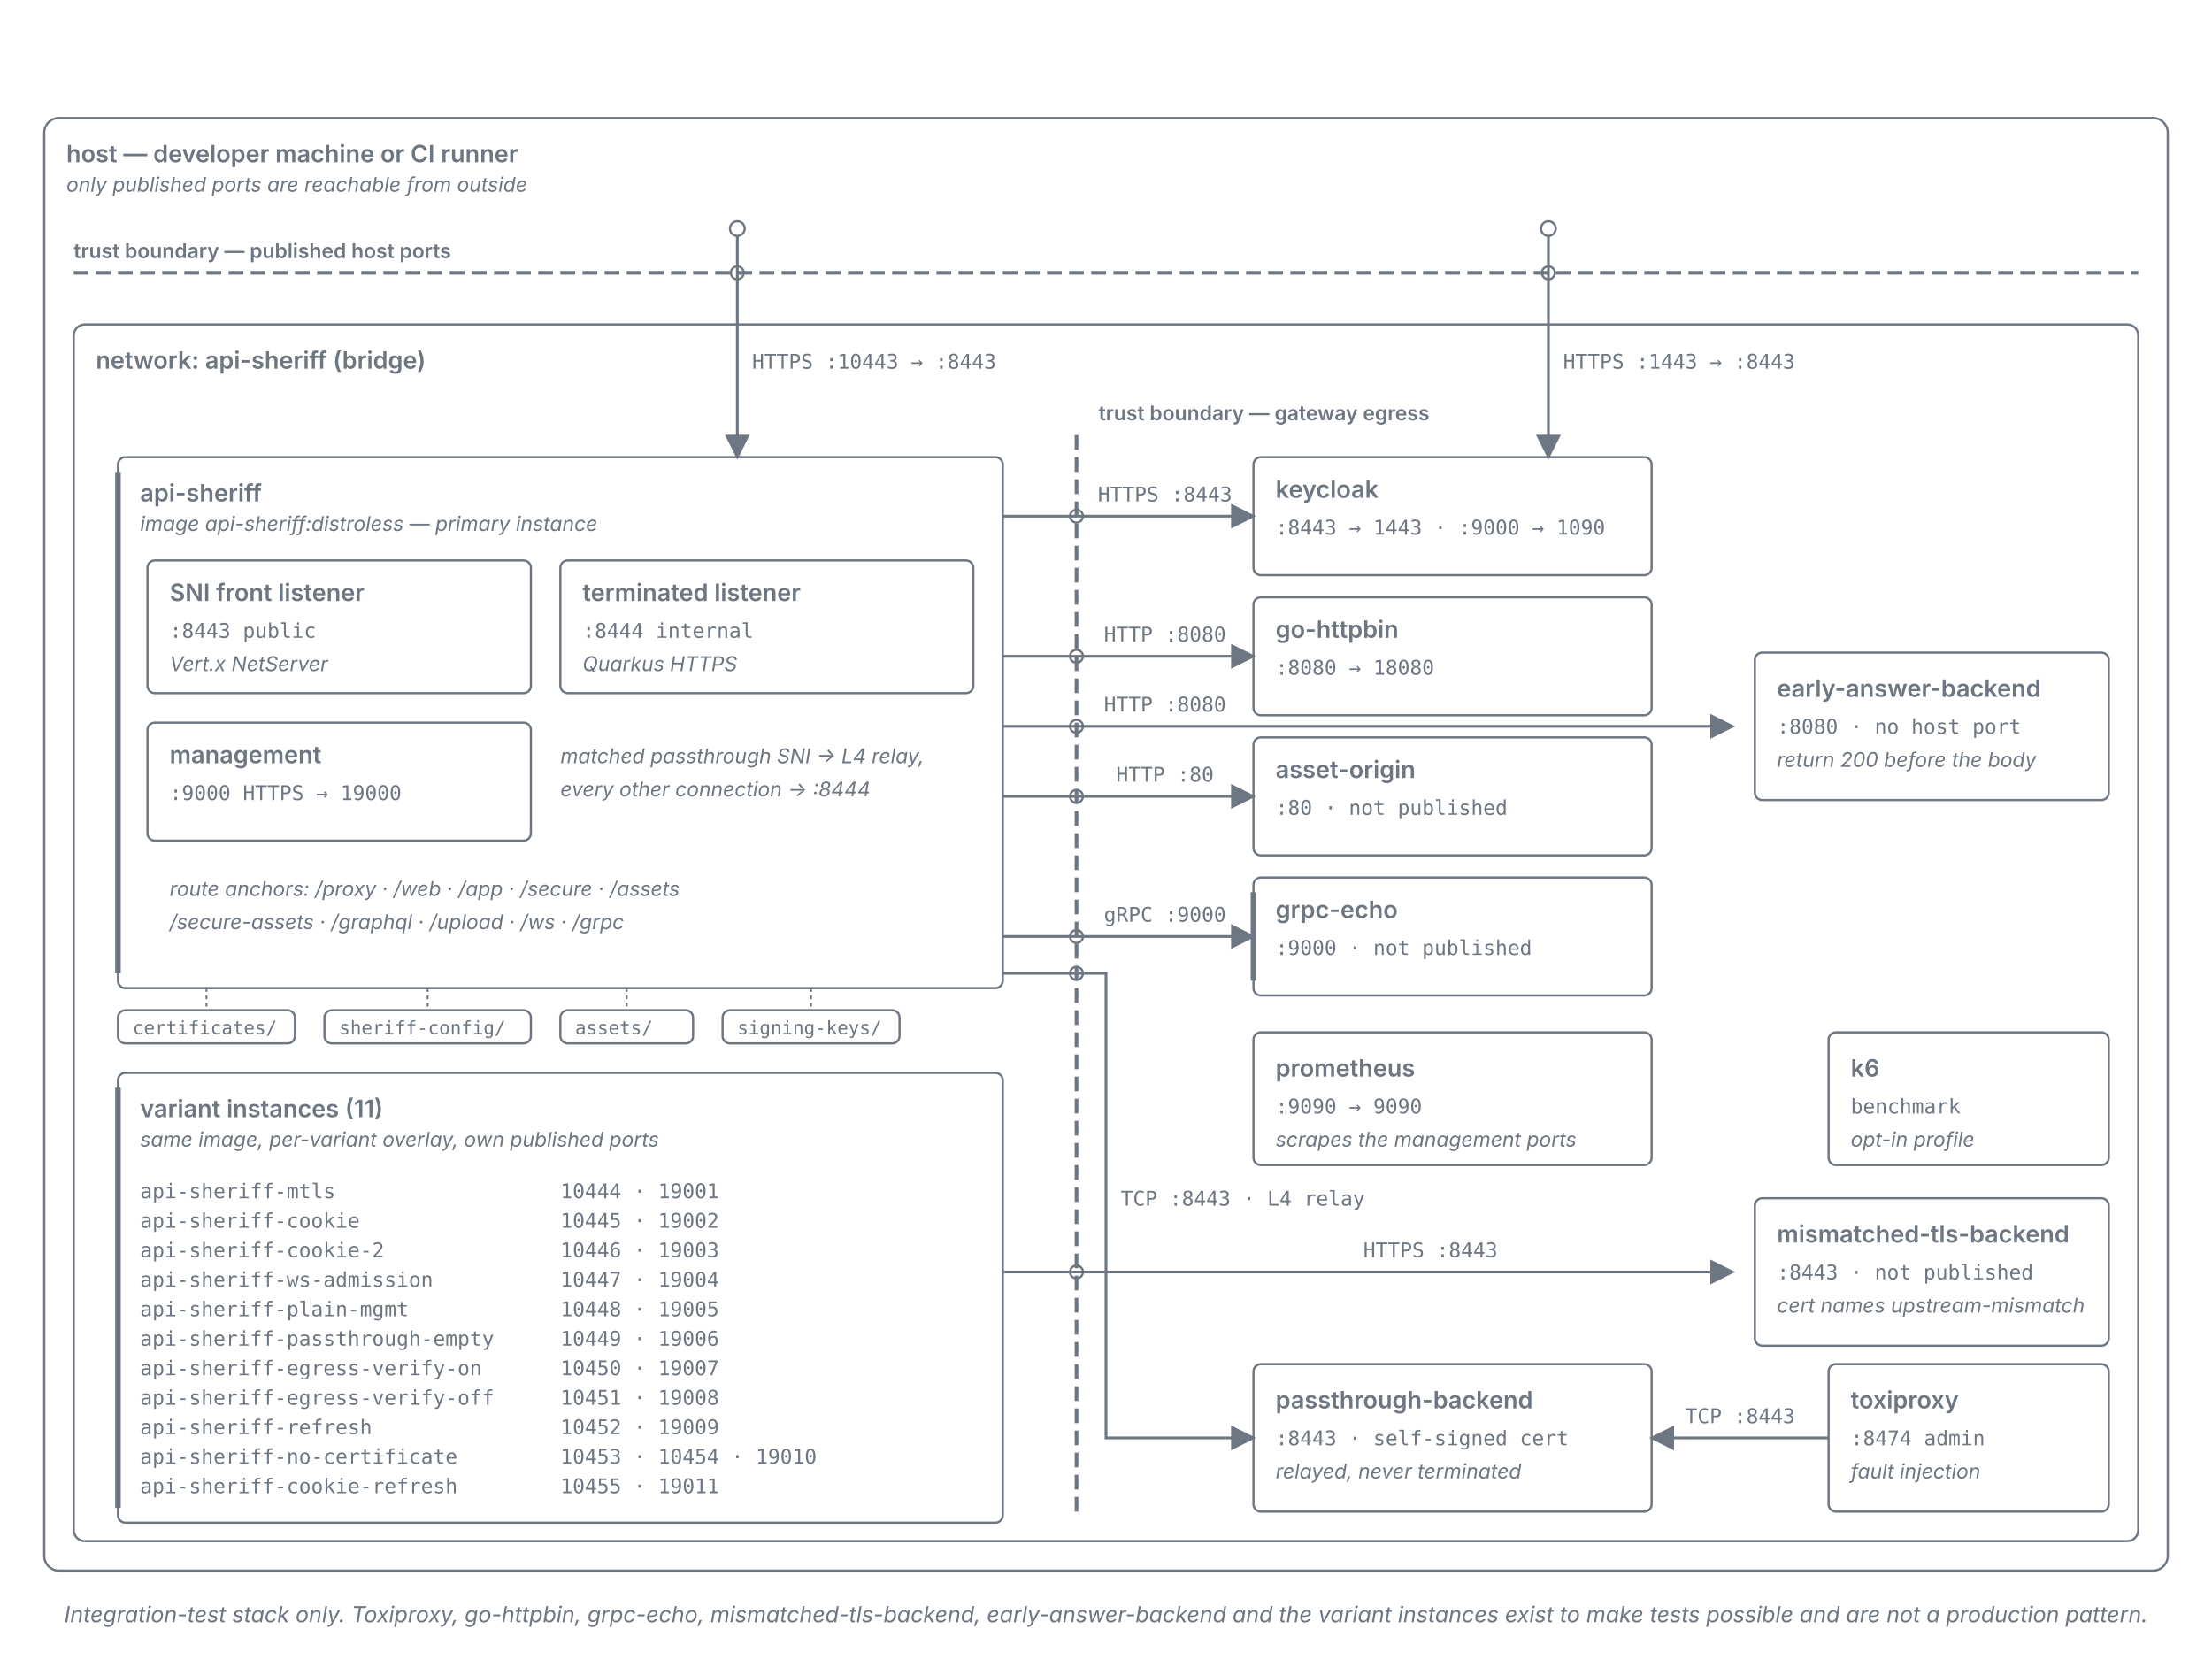
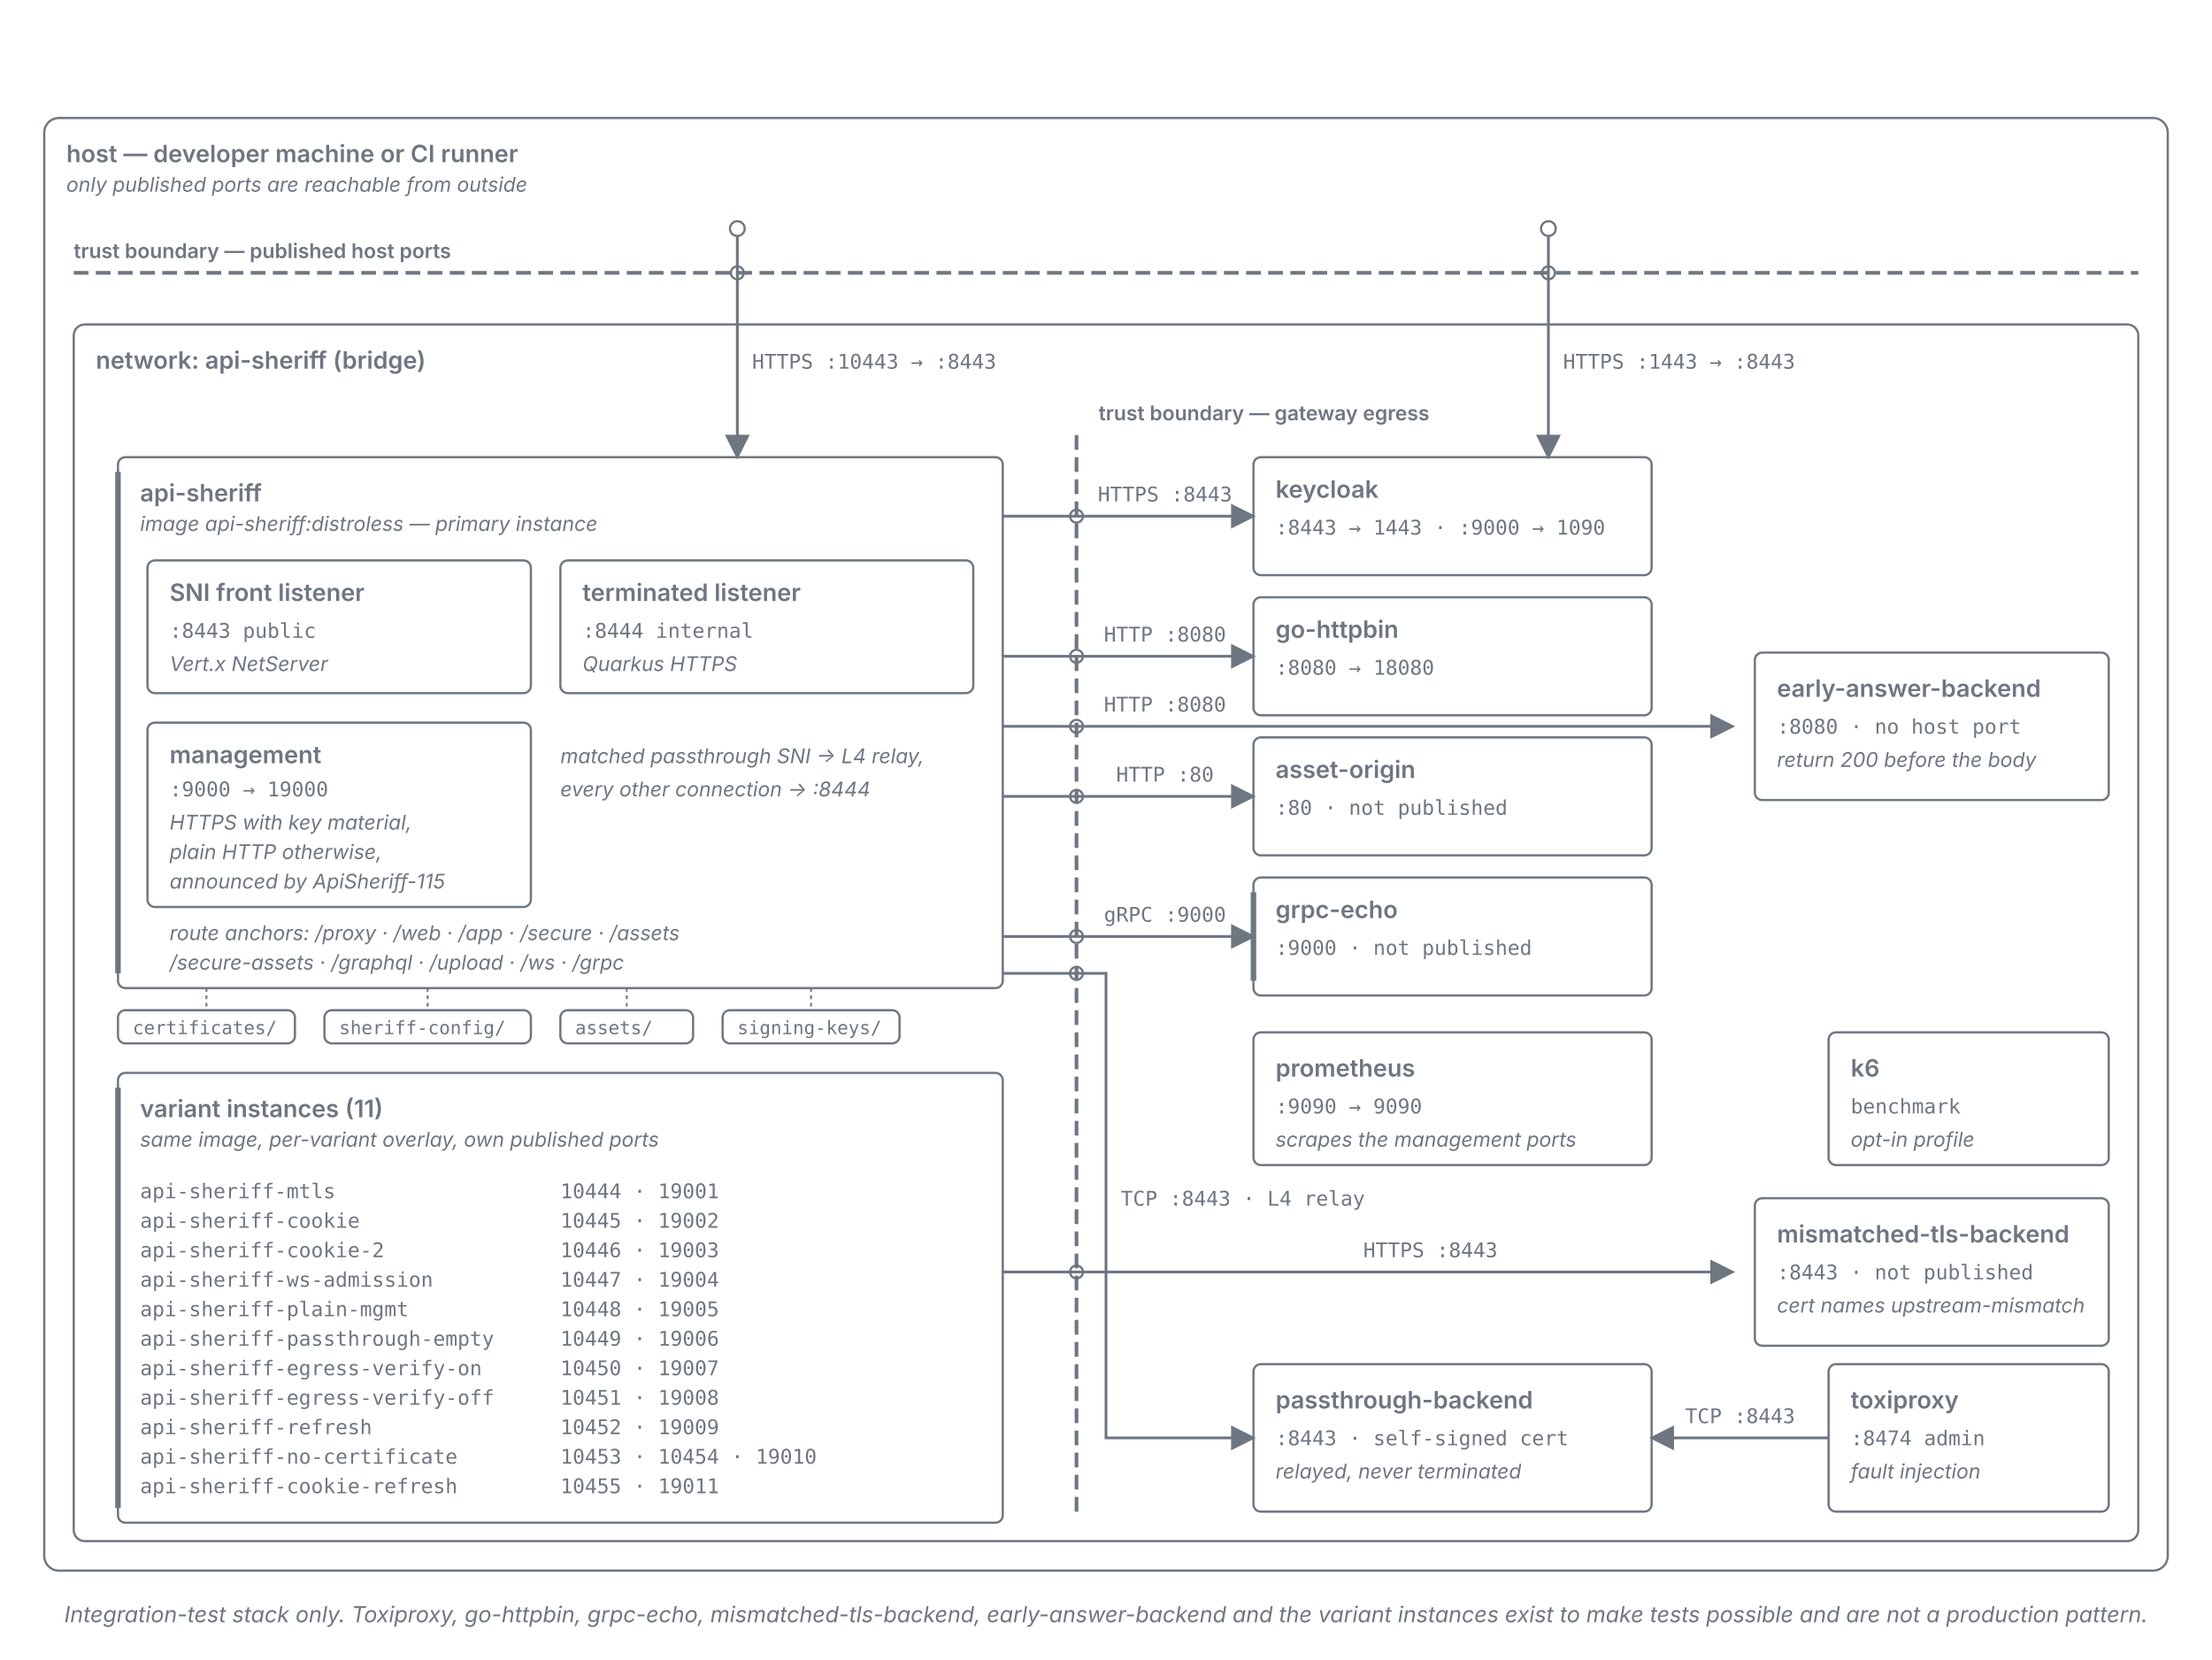
<svg xmlns="http://www.w3.org/2000/svg" viewBox="0 0 1200 900" role="img" aria-labelledby="title desc" font-family="ui-sans-serif, -apple-system, system-ui, 'Segoe UI', sans-serif">
  <defs>
    <marker id="arrow" viewBox="0 0 10 10" refX="9" refY="5" markerWidth="9" markerHeight="9" orient="auto">
      <path d="M0,0 L10,5 L0,10 z" class="arrow-fill" />
    </marker>
    <style>
      .stroke      { stroke: #6e7681; stroke-width: 1.2; fill: none; }
      .encl        { font-size: 13px; font-weight: 600; fill: #6e7681; }
      .encl-sub    { font-size: 11px; fill: #6e7681; font-style: italic; }
      .item        { font-size: 11px; fill: #6e7681; font-family: ui-monospace, "SF Mono", Menlo, Consolas, monospace; }
      .own-bar     { stroke: #6e7681; stroke-width: 3; }
      .trust       { stroke: #6e7681; stroke-width: 2; stroke-dasharray: 8 4; fill: none; }
      .trust-lbl   { font-size: 11px; font-weight: 600; fill: #6e7681; }
      .trust-cross { stroke: #6e7681; stroke-width: 1.2; fill: none; }
      .arrow       { stroke: #6e7681; stroke-width: 1.5; fill: none; }
      .arrow-fill  { fill: #6e7681; }
      .edge-lbl    { font-size: 11px; fill: #6e7681; text-anchor: middle; font-family: ui-monospace, "SF Mono", Menlo, Consolas, monospace; }
      .edge-lbl-l  { font-size: 11px; fill: #6e7681; font-family: ui-monospace, "SF Mono", Menlo, Consolas, monospace; }
      .mount-stem  { stroke: #6e7681; stroke-width: 1; stroke-dasharray: 2 2; fill: none; }
      .mount       { font-size: 10px; fill: #6e7681; font-family: ui-monospace, "SF Mono", Menlo, Consolas, monospace; }
      .caption     { font-size: 12px; fill: #6e7681; text-anchor: middle; font-style: italic; }
    </style>
  </defs>
  <rect class="stroke" x="24" y="64" width="1152" height="788" rx="8" />
  <text x="36" y="88" class="encl">host — developer machine or CI runner</text>
  <text x="36" y="104" class="encl-sub">only published ports are reachable from outside</text>
  <circle class="stroke" cx="400" cy="124" r="4" />
  <circle class="stroke" cx="840" cy="124" r="4" />
  <line class="trust" x1="40" y1="148" x2="1160" y2="148" />
  <text x="40" y="140" class="trust-lbl">trust boundary — published host ports</text>
  <rect class="stroke" x="40" y="176" width="1120" height="660" rx="6" />
  <text x="52" y="200" class="encl">network: api-sheriff (bridge)</text>
  <line class="trust" x1="584" y1="236" x2="584" y2="820" />
  <text x="596" y="228" class="trust-lbl">trust boundary — gateway egress</text>
  <line class="arrow" x1="400" y1="128" x2="400" y2="248" marker-end="url(#arrow)" />
  <text x="408" y="200" class="edge-lbl-l">HTTPS :10443 → :8443</text>
  <circle class="trust-cross" cx="400" cy="148" r="3.5" />
  <line class="arrow" x1="840" y1="128" x2="840" y2="248" marker-end="url(#arrow)" />
  <text x="848" y="200" class="edge-lbl-l">HTTPS :1443 → :8443</text>
  <circle class="trust-cross" cx="840" cy="148" r="3.5" />
  <rect class="stroke" x="64" y="248" width="480" height="288" rx="4" />
  <line class="own-bar" x1="64" y1="256" x2="64" y2="528" />
  <text x="76" y="272" class="encl">api-sheriff</text>
  <text x="76" y="288" class="encl-sub">image api-sheriff:distroless — primary instance</text>
  <rect class="stroke" x="80" y="304" width="208" height="72" rx="4" />
  <text x="92" y="326" class="encl">SNI front listener</text>
  <text x="92" y="346" class="item">:8443 public</text>
  <text x="92" y="364" class="encl-sub">Vert.x NetServer</text>
  <rect class="stroke" x="304" y="304" width="224" height="72" rx="4" />
  <text x="316" y="326" class="encl">terminated listener</text>
  <text x="316" y="346" class="item">:8444 internal</text>
  <text x="316" y="364" class="encl-sub">Quarkus HTTPS</text>
-   <rect class="stroke" x="80" y="392" width="208" height="64" rx="4" />
+   <rect class="stroke" x="80" y="392" width="208" height="100" rx="4" />
  <text x="92" y="414" class="encl">management</text>
-   <text x="92" y="434" class="item">:9000 HTTPS → 19000</text>
+   <text x="92" y="432" class="item">:9000 → 19000</text>
+   <text x="92" y="450" class="encl-sub">HTTPS with key material,</text>
+   <text x="92" y="466" class="encl-sub">plain HTTP otherwise,</text>
+   <text x="92" y="482" class="encl-sub">announced by ApiSheriff-115</text>
  <text x="304" y="414" class="encl-sub">matched passthrough SNI → L4 relay,</text>
  <text x="304" y="432" class="encl-sub">every other connection → :8444</text>
-   <text x="92" y="486" class="encl-sub">route anchors: /proxy · /web · /app · /secure · /assets</text>
-   <text x="92" y="504" class="encl-sub">/secure-assets · /graphql · /upload · /ws · /grpc</text>
+   <text x="92" y="510" class="encl-sub">route anchors: /proxy · /web · /app · /secure · /assets</text>
+   <text x="92" y="526" class="encl-sub">/secure-assets · /graphql · /upload · /ws · /grpc</text>
  <line class="mount-stem" x1="112" y1="536" x2="112" y2="548" />
  <rect class="stroke" x="64" y="548" width="96" height="18" rx="4" />
  <text x="72" y="561" class="mount">certificates/</text>
  <line class="mount-stem" x1="232" y1="536" x2="232" y2="548" />
  <rect class="stroke" x="176" y="548" width="112" height="18" rx="4" />
  <text x="184" y="561" class="mount">sheriff-config/</text>
  <line class="mount-stem" x1="340" y1="536" x2="340" y2="548" />
  <rect class="stroke" x="304" y="548" width="72" height="18" rx="4" />
  <text x="312" y="561" class="mount">assets/</text>
  <line class="mount-stem" x1="440" y1="536" x2="440" y2="548" />
  <rect class="stroke" x="392" y="548" width="96" height="18" rx="4" />
  <text x="400" y="561" class="mount">signing-keys/</text>
  <rect class="stroke" x="64" y="582" width="480" height="244" rx="4" />
  <line class="own-bar" x1="64" y1="590" x2="64" y2="818" />
  <text x="76" y="606" class="encl">variant instances (11)</text>
  <text x="76" y="622" class="encl-sub">same image, per-variant overlay, own published ports</text>
  <text x="76" y="650" class="item">api-sheriff-mtls</text>
  <text x="76" y="666" class="item">api-sheriff-cookie</text>
  <text x="76" y="682" class="item">api-sheriff-cookie-2</text>
  <text x="76" y="698" class="item">api-sheriff-ws-admission</text>
  <text x="76" y="714" class="item">api-sheriff-plain-mgmt</text>
  <text x="76" y="730" class="item">api-sheriff-passthrough-empty</text>
  <text x="76" y="746" class="item">api-sheriff-egress-verify-on</text>
  <text x="76" y="762" class="item">api-sheriff-egress-verify-off</text>
  <text x="76" y="778" class="item">api-sheriff-refresh</text>
  <text x="76" y="794" class="item">api-sheriff-no-certificate</text>
  <text x="76" y="810" class="item">api-sheriff-cookie-refresh</text>
  <text x="304" y="650" class="item">10444 · 19001</text>
  <text x="304" y="666" class="item">10445 · 19002</text>
  <text x="304" y="682" class="item">10446 · 19003</text>
  <text x="304" y="698" class="item">10447 · 19004</text>
  <text x="304" y="714" class="item">10448 · 19005</text>
  <text x="304" y="730" class="item">10449 · 19006</text>
  <text x="304" y="746" class="item">10450 · 19007</text>
  <text x="304" y="762" class="item">10451 · 19008</text>
  <text x="304" y="778" class="item">10452 · 19009</text>
  <text x="304" y="794" class="item">10453 · 10454 · 19010</text>
  <text x="304" y="810" class="item">10455 · 19011</text>
  <rect class="stroke" x="680" y="248" width="216" height="64" rx="4" />
  <text x="692" y="270" class="encl">keycloak</text>
  <text x="692" y="290" class="item">:8443 → 1443 · :9000 → 1090</text>
  <rect class="stroke" x="680" y="324" width="216" height="64" rx="4" />
  <text x="692" y="346" class="encl">go-httpbin</text>
  <text x="692" y="366" class="item">:8080 → 18080</text>
  <rect class="stroke" x="680" y="400" width="216" height="64" rx="4" />
  <text x="692" y="422" class="encl">asset-origin</text>
  <text x="692" y="442" class="item">:80 · not published</text>
  <rect class="stroke" x="680" y="476" width="216" height="64" rx="4" />
  <line class="own-bar" x1="680" y1="484" x2="680" y2="532" />
  <text x="692" y="498" class="encl">grpc-echo</text>
  <text x="692" y="518" class="item">:9000 · not published</text>
  <line class="arrow" x1="544" y1="280" x2="680" y2="280" marker-end="url(#arrow)" />
  <text x="632" y="272" class="edge-lbl">HTTPS :8443</text>
  <circle class="trust-cross" cx="584" cy="280" r="3.5" />
  <line class="arrow" x1="544" y1="356" x2="680" y2="356" marker-end="url(#arrow)" />
  <text x="632" y="348" class="edge-lbl">HTTP :8080</text>
  <circle class="trust-cross" cx="584" cy="356" r="3.5" />
  <line class="arrow" x1="544" y1="432" x2="680" y2="432" marker-end="url(#arrow)" />
  <text x="632" y="424" class="edge-lbl">HTTP :80</text>
  <circle class="trust-cross" cx="584" cy="432" r="3.5" />
  <line class="arrow" x1="544" y1="508" x2="680" y2="508" marker-end="url(#arrow)" />
  <text x="632" y="500" class="edge-lbl">gRPC :9000</text>
  <circle class="trust-cross" cx="584" cy="508" r="3.5" />
  <rect class="stroke" x="952" y="354" width="192" height="80" rx="4" />
  <text x="964" y="378" class="encl">early-answer-backend</text>
  <text x="964" y="398" class="item">:8080 · no host port</text>
  <text x="964" y="416" class="encl-sub">return 200 before the body</text>
  <line class="arrow" x1="544" y1="394" x2="940" y2="394" marker-end="url(#arrow)" />
  <text x="632" y="386" class="edge-lbl">HTTP :8080</text>
  <circle class="trust-cross" cx="584" cy="394" r="3.5" />
  <rect class="stroke" x="680" y="560" width="216" height="72" rx="4" />
  <text x="692" y="584" class="encl">prometheus</text>
  <text x="692" y="604" class="item">:9090 → 9090</text>
  <text x="692" y="622" class="encl-sub">scrapes the management ports</text>
  <rect class="stroke" x="992" y="560" width="152" height="72" rx="4" />
  <text x="1004" y="584" class="encl">k6</text>
  <text x="1004" y="604" class="item">benchmark</text>
  <text x="1004" y="622" class="encl-sub">opt-in profile</text>
  <rect class="stroke" x="680" y="740" width="216" height="80" rx="4" />
  <text x="692" y="764" class="encl">passthrough-backend</text>
  <text x="692" y="784" class="item">:8443 · self-signed cert</text>
  <text x="692" y="802" class="encl-sub">relayed, never terminated</text>
  <rect class="stroke" x="952" y="650" width="192" height="80" rx="4" />
  <text x="964" y="674" class="encl">mismatched-tls-backend</text>
  <text x="964" y="694" class="item">:8443 · not published</text>
  <text x="964" y="712" class="encl-sub">cert names upstream-mismatch</text>
  <line class="arrow" x1="544" y1="690" x2="940" y2="690" marker-end="url(#arrow)" />
  <text x="776" y="682" class="edge-lbl">HTTPS :8443</text>
  <circle class="trust-cross" cx="584" cy="690" r="3.5" />
  <rect class="stroke" x="992" y="740" width="152" height="80" rx="4" />
  <text x="1004" y="764" class="encl">toxiproxy</text>
  <text x="1004" y="784" class="item">:8474 admin</text>
  <text x="1004" y="802" class="encl-sub">fault injection</text>
  <polyline class="arrow" points="544,528 600,528 600,780 680,780" marker-end="url(#arrow)" />
  <text x="608" y="654" class="edge-lbl-l">TCP :8443 · L4 relay</text>
  <circle class="trust-cross" cx="584" cy="528" r="3.5" />
  <line class="arrow" x1="992" y1="780" x2="896" y2="780" marker-end="url(#arrow)" />
  <text x="944" y="772" class="edge-lbl">TCP :8443</text>
  <text x="600" y="880" class="caption">Integration-test stack only. Toxiproxy, go-httpbin, grpc-echo, mismatched-tls-backend, early-answer-backend and the variant instances exist to make tests possible and are not a production pattern.</text>
</svg>
